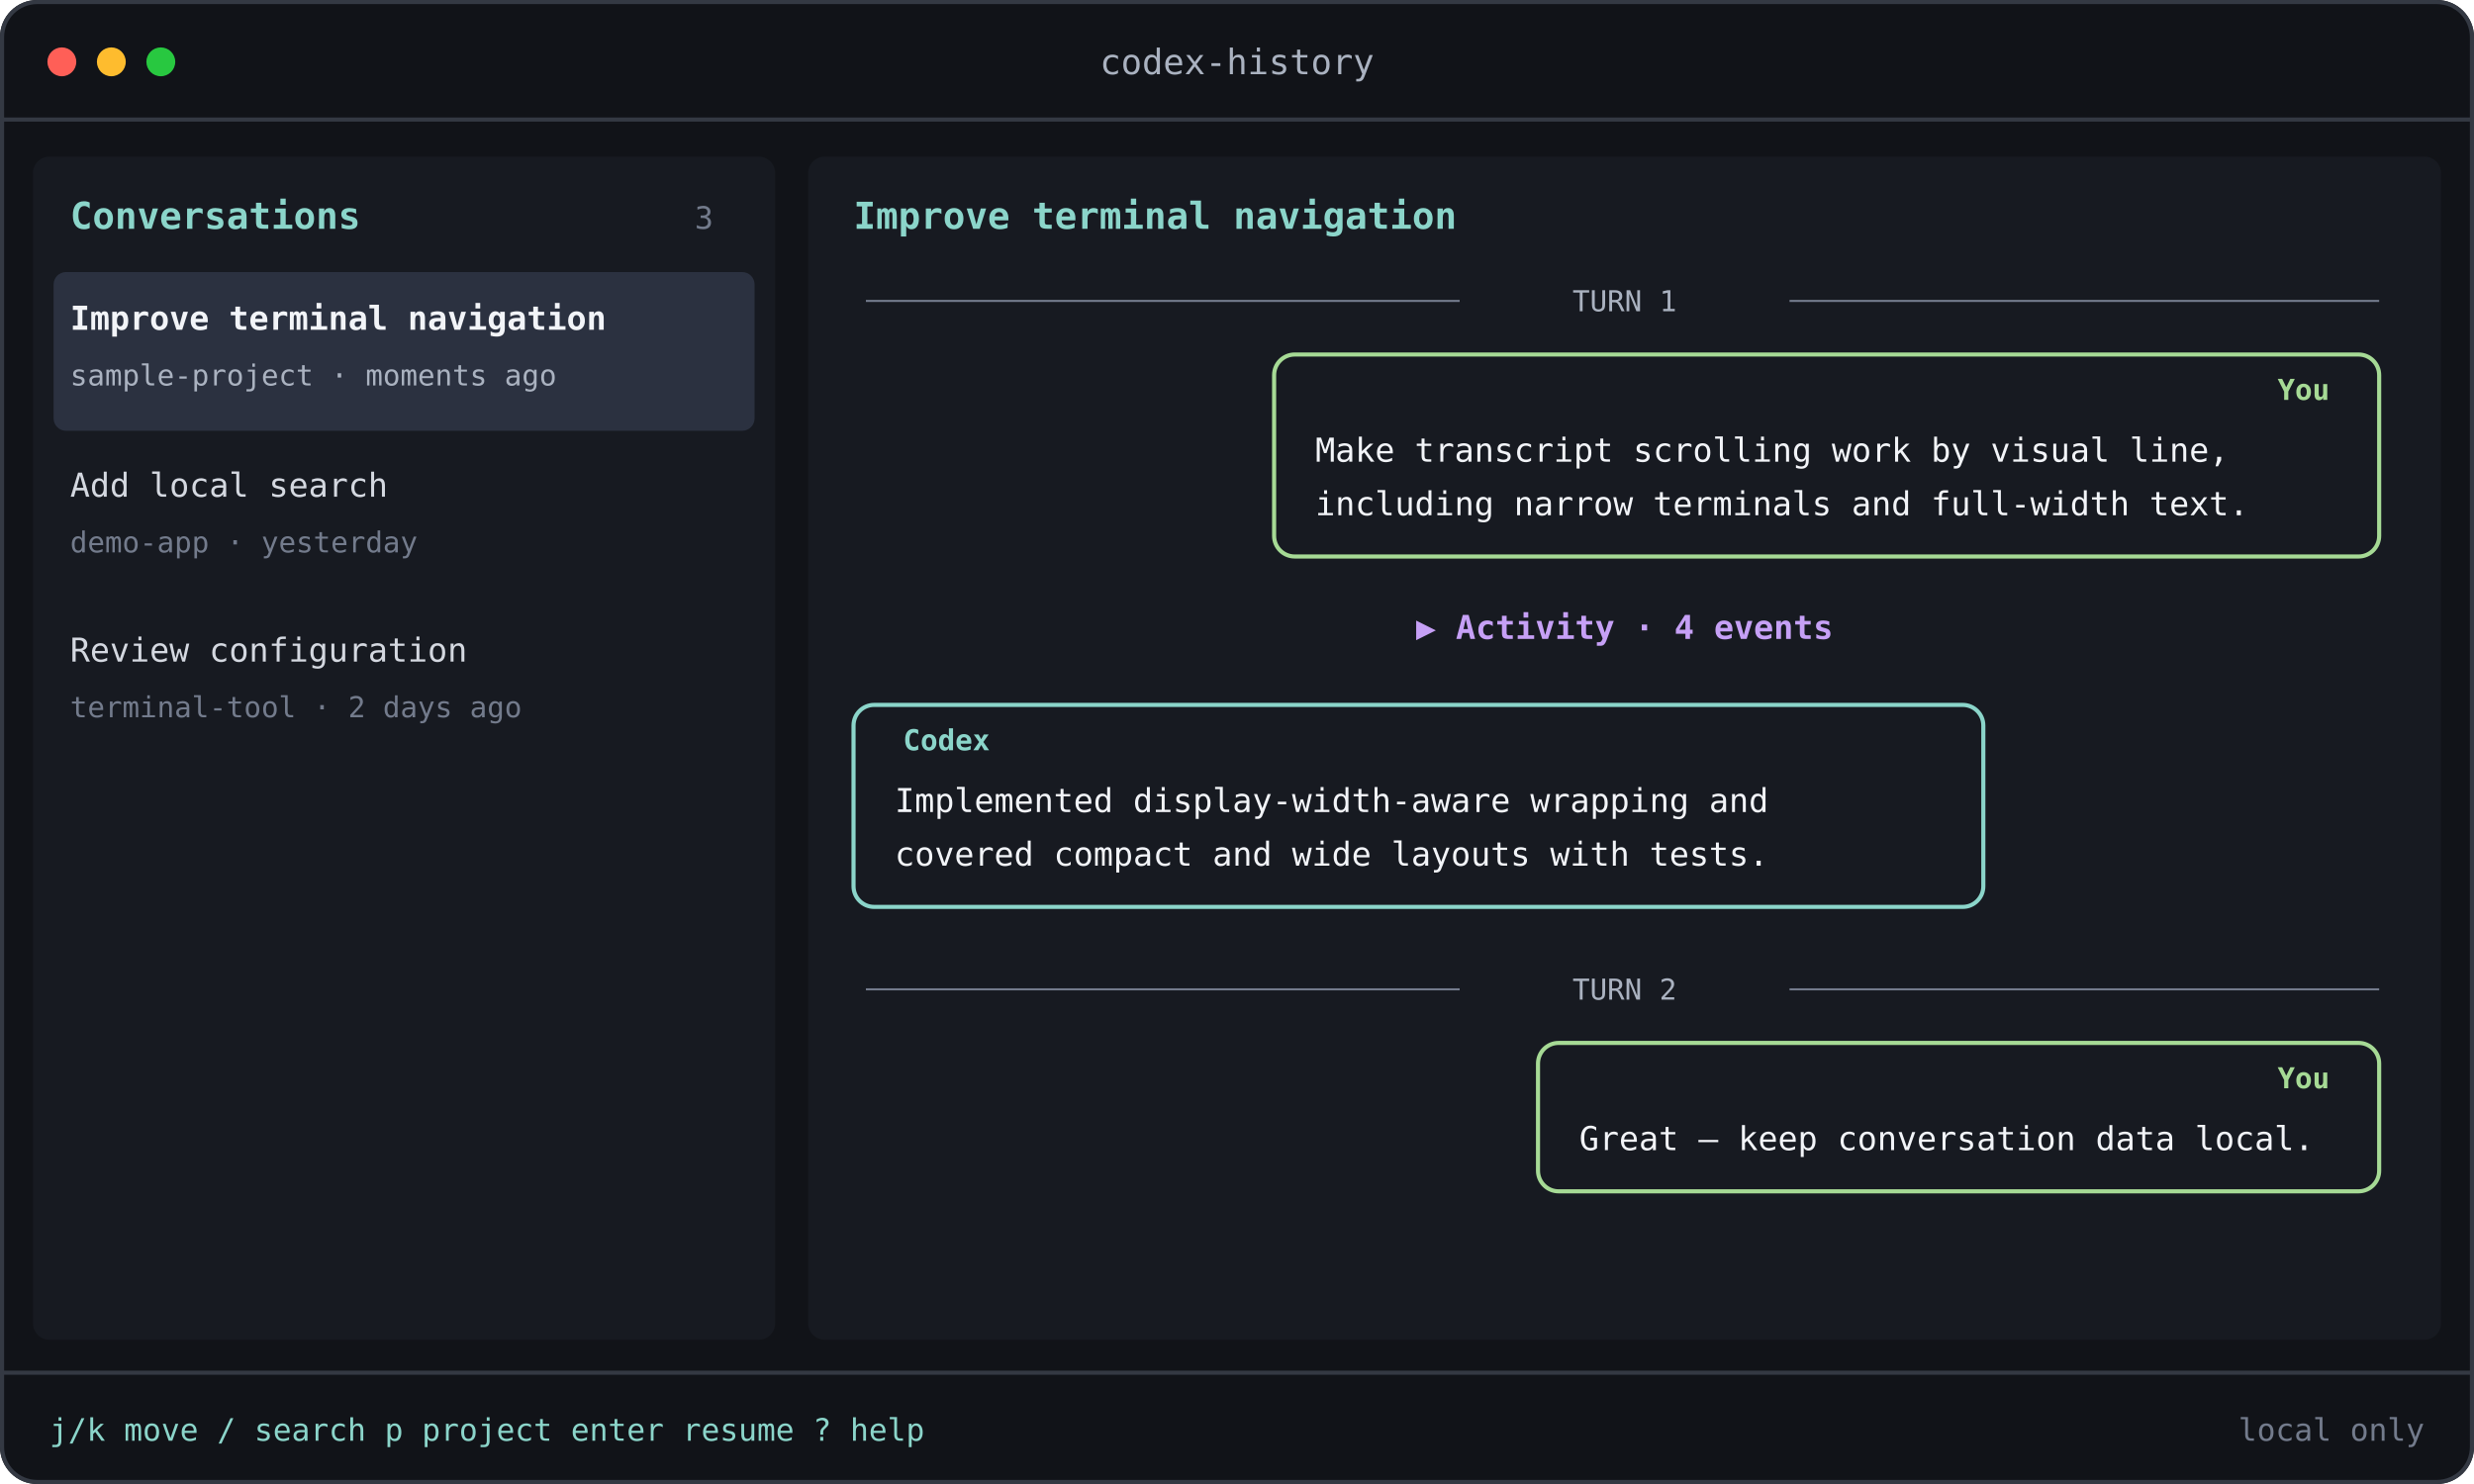
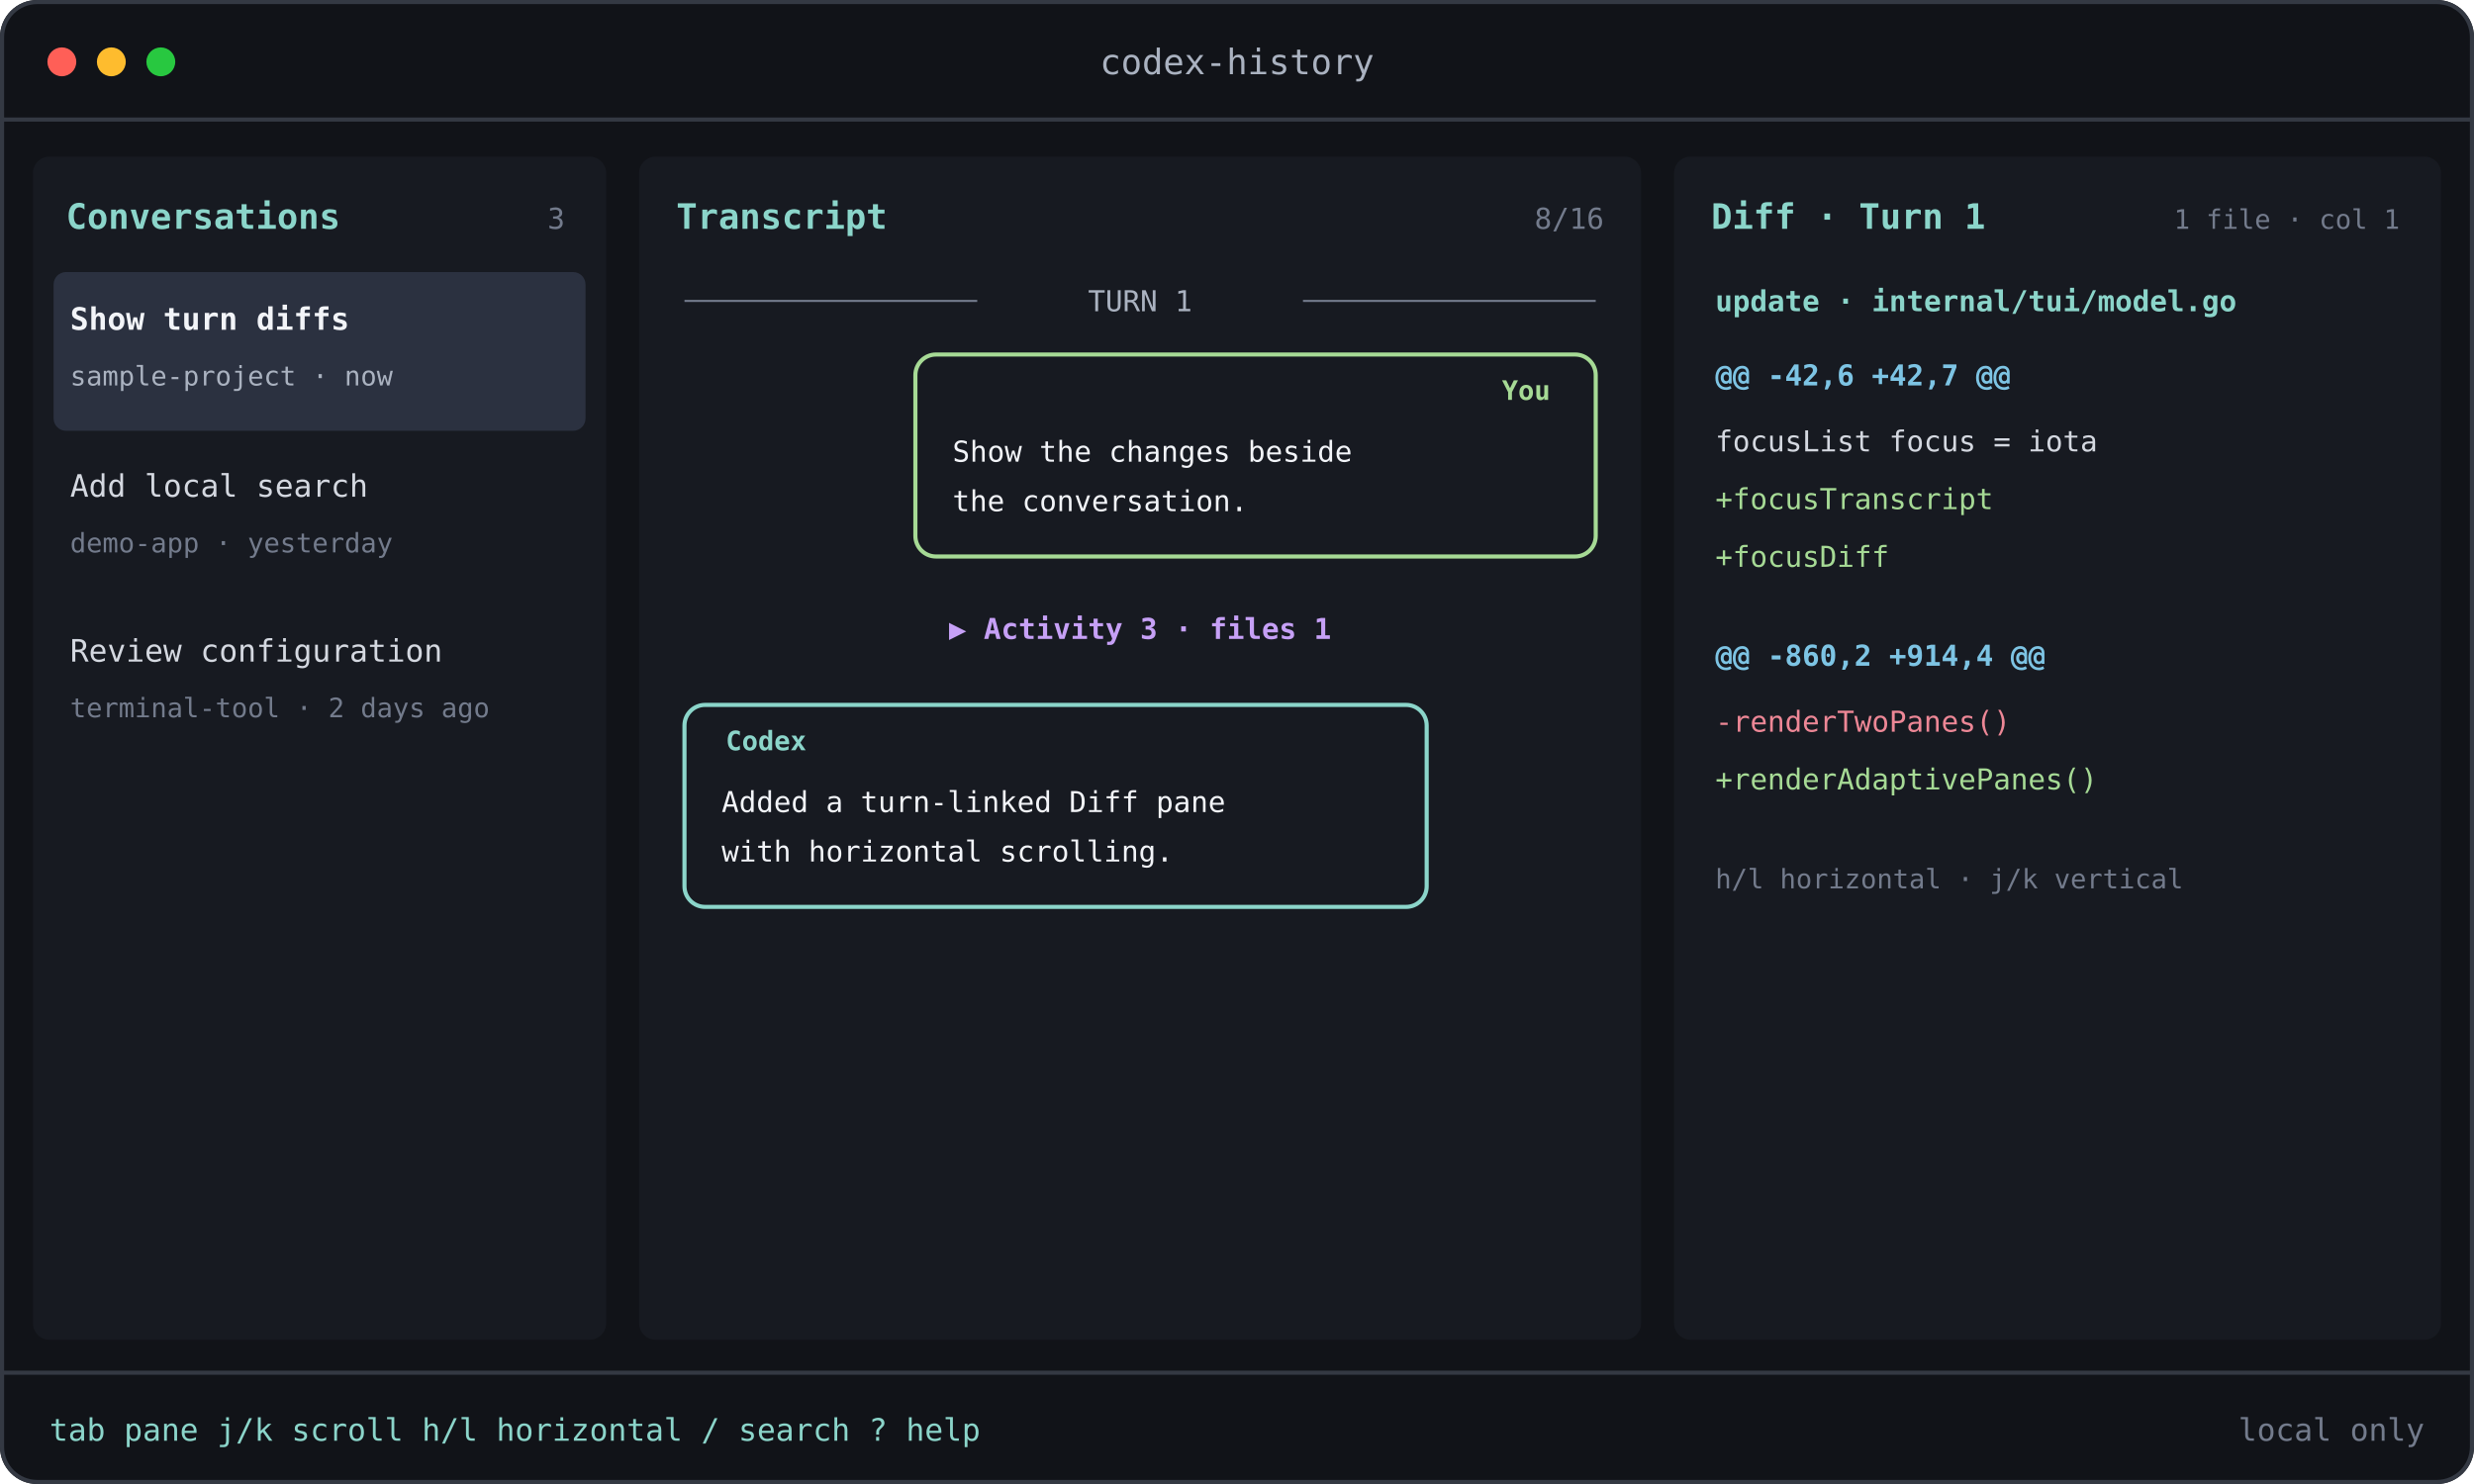
<svg xmlns="http://www.w3.org/2000/svg" width="1200" height="720" viewBox="0 0 1200 720" role="img" aria-labelledby="title desc">
  <rect width="1200" height="720" rx="18" fill="#111318" />
  <rect x="1" y="1" width="1198" height="718" rx="17" fill="none" stroke="#343943" stroke-width="2" />
  <circle cx="30" cy="30" r="7" fill="#ff5f57" />
  <circle cx="54" cy="30" r="7" fill="#febc2e" />
  <circle cx="78" cy="30" r="7" fill="#28c840" />
  <text x="600" y="36" text-anchor="middle" fill="#aab2c0" font-family="ui-monospace, SFMono-Regular, Menlo, monospace" font-size="17">codex-history</text>
  <line x1="0" y1="58" x2="1200" y2="58" stroke="#343943" stroke-width="2" />
-   <rect x="16" y="76" width="360" height="574" rx="8" fill="#171a21" />
-   <rect x="392" y="76" width="792" height="574" rx="8" fill="#171a21" />
-   <text x="34" y="111" fill="#8bd5ca" font-family="ui-monospace, SFMono-Regular, Menlo, monospace" font-size="18" font-weight="700">Conversations</text>
-   <text x="346" y="111" text-anchor="end" fill="#737b8c" font-family="ui-monospace, SFMono-Regular, Menlo, monospace" font-size="15">3</text>
-   <rect x="26" y="132" width="340" height="77" rx="6" fill="#2b3140" />
-   <text x="34" y="160" fill="#f2f4f8" font-family="ui-monospace, SFMono-Regular, Menlo, monospace" font-size="16" font-weight="700">Improve terminal navigation</text>
-   <text x="34" y="187" fill="#aab2c0" font-family="ui-monospace, SFMono-Regular, Menlo, monospace" font-size="14">sample-project · moments ago</text>
-   <text x="34" y="241" fill="#d4d8e0" font-family="ui-monospace, SFMono-Regular, Menlo, monospace" font-size="16">Add local search</text>
-   <text x="34" y="268" fill="#737b8c" font-family="ui-monospace, SFMono-Regular, Menlo, monospace" font-size="14">demo-app · yesterday</text>
-   <text x="34" y="321" fill="#d4d8e0" font-family="ui-monospace, SFMono-Regular, Menlo, monospace" font-size="16">Review configuration</text>
-   <text x="34" y="348" fill="#737b8c" font-family="ui-monospace, SFMono-Regular, Menlo, monospace" font-size="14">terminal-tool · 2 days ago</text>
-   <text x="414" y="111" fill="#8bd5ca" font-family="ui-monospace, SFMono-Regular, Menlo, monospace" font-size="18" font-weight="700">Improve terminal navigation</text>
-   <line x1="420" y1="146" x2="708" y2="146" stroke="#737b8c" />
-   <text x="788" y="151" text-anchor="middle" fill="#aab2c0" font-family="ui-monospace, SFMono-Regular, Menlo, monospace" font-size="14">TURN 1</text>
-   <line x1="868" y1="146" x2="1154" y2="146" stroke="#737b8c" />
-   <rect x="618" y="172" width="536" height="98" rx="10" fill="none" stroke="#a6da95" stroke-width="2" />
-   <text x="1130" y="194" text-anchor="end" fill="#a6da95" font-family="ui-monospace, SFMono-Regular, Menlo, monospace" font-size="14" font-weight="700">You</text>
-   <text x="638" y="224" fill="#f2f4f8" font-family="ui-monospace, SFMono-Regular, Menlo, monospace" font-size="16">Make transcript scrolling work by visual line,</text>
-   <text x="638" y="250" fill="#f2f4f8" font-family="ui-monospace, SFMono-Regular, Menlo, monospace" font-size="16">including narrow terminals and full-width text.</text>
-   <text x="788" y="310" text-anchor="middle" fill="#c6a0f6" font-family="ui-monospace, SFMono-Regular, Menlo, monospace" font-size="16" font-weight="700">▶ Activity · 4 events</text>
-   <rect x="414" y="342" width="548" height="98" rx="10" fill="none" stroke="#8bd5ca" stroke-width="2" />
-   <text x="438" y="364" fill="#8bd5ca" font-family="ui-monospace, SFMono-Regular, Menlo, monospace" font-size="14" font-weight="700">Codex</text>
-   <text x="434" y="394" fill="#f2f4f8" font-family="ui-monospace, SFMono-Regular, Menlo, monospace" font-size="16">Implemented display-width-aware wrapping and</text>
-   <text x="434" y="420" fill="#f2f4f8" font-family="ui-monospace, SFMono-Regular, Menlo, monospace" font-size="16">covered compact and wide layouts with tests.</text>
-   <line x1="420" y1="480" x2="708" y2="480" stroke="#737b8c" />
-   <text x="788" y="485" text-anchor="middle" fill="#aab2c0" font-family="ui-monospace, SFMono-Regular, Menlo, monospace" font-size="14">TURN 2</text>
-   <line x1="868" y1="480" x2="1154" y2="480" stroke="#737b8c" />
-   <rect x="746" y="506" width="408" height="72" rx="10" fill="none" stroke="#a6da95" stroke-width="2" />
-   <text x="1130" y="528" text-anchor="end" fill="#a6da95" font-family="ui-monospace, SFMono-Regular, Menlo, monospace" font-size="14" font-weight="700">You</text>
-   <text x="766" y="558" fill="#f2f4f8" font-family="ui-monospace, SFMono-Regular, Menlo, monospace" font-size="16">Great — keep conversation data local.</text>
+   <rect x="16" y="76" width="278" height="574" rx="8" fill="#171a21" />
+   <rect x="310" y="76" width="486" height="574" rx="8" fill="#171a21" />
+   <rect x="812" y="76" width="372" height="574" rx="8" fill="#171a21" />
+   <text x="32" y="111" fill="#8bd5ca" font-family="ui-monospace, SFMono-Regular, Menlo, monospace" font-size="17" font-weight="700">Conversations</text>
+   <text x="274" y="111" text-anchor="end" fill="#737b8c" font-family="ui-monospace, SFMono-Regular, Menlo, monospace" font-size="14">3</text>
+   <rect x="26" y="132" width="258" height="77" rx="6" fill="#2b3140" />
+   <text x="34" y="160" fill="#f2f4f8" font-family="ui-monospace, SFMono-Regular, Menlo, monospace" font-size="15" font-weight="700">Show turn diffs</text>
+   <text x="34" y="187" fill="#aab2c0" font-family="ui-monospace, SFMono-Regular, Menlo, monospace" font-size="13">sample-project · now</text>
+   <text x="34" y="241" fill="#d4d8e0" font-family="ui-monospace, SFMono-Regular, Menlo, monospace" font-size="15">Add local search</text>
+   <text x="34" y="268" fill="#737b8c" font-family="ui-monospace, SFMono-Regular, Menlo, monospace" font-size="13">demo-app · yesterday</text>
+   <text x="34" y="321" fill="#d4d8e0" font-family="ui-monospace, SFMono-Regular, Menlo, monospace" font-size="15">Review configuration</text>
+   <text x="34" y="348" fill="#737b8c" font-family="ui-monospace, SFMono-Regular, Menlo, monospace" font-size="13">terminal-tool · 2 days ago</text>
+   <text x="328" y="111" fill="#8bd5ca" font-family="ui-monospace, SFMono-Regular, Menlo, monospace" font-size="17" font-weight="700">Transcript</text>
+   <text x="778" y="111" text-anchor="end" fill="#737b8c" font-family="ui-monospace, SFMono-Regular, Menlo, monospace" font-size="14">8/16</text>
+   <line x1="332" y1="146" x2="474" y2="146" stroke="#737b8c" />
+   <text x="553" y="151" text-anchor="middle" fill="#aab2c0" font-family="ui-monospace, SFMono-Regular, Menlo, monospace" font-size="14">TURN 1</text>
+   <line x1="632" y1="146" x2="774" y2="146" stroke="#737b8c" />
+   <rect x="444" y="172" width="330" height="98" rx="10" fill="none" stroke="#a6da95" stroke-width="2" />
+   <text x="752" y="194" text-anchor="end" fill="#a6da95" font-family="ui-monospace, SFMono-Regular, Menlo, monospace" font-size="13" font-weight="700">You</text>
+   <text x="462" y="224" fill="#f2f4f8" font-family="ui-monospace, SFMono-Regular, Menlo, monospace" font-size="14">Show the changes beside</text>
+   <text x="462" y="248" fill="#f2f4f8" font-family="ui-monospace, SFMono-Regular, Menlo, monospace" font-size="14">the conversation.</text>
+   <text x="553" y="310" text-anchor="middle" fill="#c6a0f6" font-family="ui-monospace, SFMono-Regular, Menlo, monospace" font-size="14" font-weight="700">▶ Activity 3 · files 1</text>
+   <rect x="332" y="342" width="360" height="98" rx="10" fill="none" stroke="#8bd5ca" stroke-width="2" />
+   <text x="352" y="364" fill="#8bd5ca" font-family="ui-monospace, SFMono-Regular, Menlo, monospace" font-size="13" font-weight="700">Codex</text>
+   <text x="350" y="394" fill="#f2f4f8" font-family="ui-monospace, SFMono-Regular, Menlo, monospace" font-size="14">Added a turn-linked Diff pane</text>
+   <text x="350" y="418" fill="#f2f4f8" font-family="ui-monospace, SFMono-Regular, Menlo, monospace" font-size="14">with horizontal scrolling.</text>
+   <text x="830" y="111" fill="#8bd5ca" font-family="ui-monospace, SFMono-Regular, Menlo, monospace" font-size="17" font-weight="700">Diff · Turn 1</text>
+   <text x="1164" y="111" text-anchor="end" fill="#737b8c" font-family="ui-monospace, SFMono-Regular, Menlo, monospace" font-size="13">1 file · col 1</text>
+   <text x="832" y="151" fill="#8bd5ca" font-family="ui-monospace, SFMono-Regular, Menlo, monospace" font-size="14" font-weight="700">update · internal/tui/model.go</text>
+   <text x="832" y="187" fill="#7dc4e4" font-family="ui-monospace, SFMono-Regular, Menlo, monospace" font-size="14" font-weight="700">@@ -42,6 +42,7 @@</text>
+   <text x="832" y="219" fill="#d4d8e0" font-family="ui-monospace, SFMono-Regular, Menlo, monospace" font-size="14"> focusList focus = iota</text>
+   <text x="832" y="247" fill="#a6da95" font-family="ui-monospace, SFMono-Regular, Menlo, monospace" font-size="14">+focusTranscript</text>
+   <text x="832" y="275" fill="#a6da95" font-family="ui-monospace, SFMono-Regular, Menlo, monospace" font-size="14">+focusDiff</text>
+   <text x="832" y="323" fill="#7dc4e4" font-family="ui-monospace, SFMono-Regular, Menlo, monospace" font-size="14" font-weight="700">@@ -860,2 +914,4 @@</text>
+   <text x="832" y="355" fill="#ed8796" font-family="ui-monospace, SFMono-Regular, Menlo, monospace" font-size="14">-renderTwoPanes()</text>
+   <text x="832" y="383" fill="#a6da95" font-family="ui-monospace, SFMono-Regular, Menlo, monospace" font-size="14">+renderAdaptivePanes()</text>
+   <text x="832" y="431" fill="#737b8c" font-family="ui-monospace, SFMono-Regular, Menlo, monospace" font-size="13">h/l horizontal · j/k vertical</text>
  <line x1="0" y1="666" x2="1200" y2="666" stroke="#343943" stroke-width="2" />
-   <text x="24" y="699" fill="#8bd5ca" font-family="ui-monospace, SFMono-Regular, Menlo, monospace" font-size="15">j/k move  / search  p project  enter resume  ? help</text>
+   <text x="24" y="699" fill="#8bd5ca" font-family="ui-monospace, SFMono-Regular, Menlo, monospace" font-size="15">tab pane  j/k scroll  h/l horizontal  / search  ? help</text>
  <text x="1176" y="699" text-anchor="end" fill="#737b8c" font-family="ui-monospace, SFMono-Regular, Menlo, monospace" font-size="15">local only</text>
</svg>
